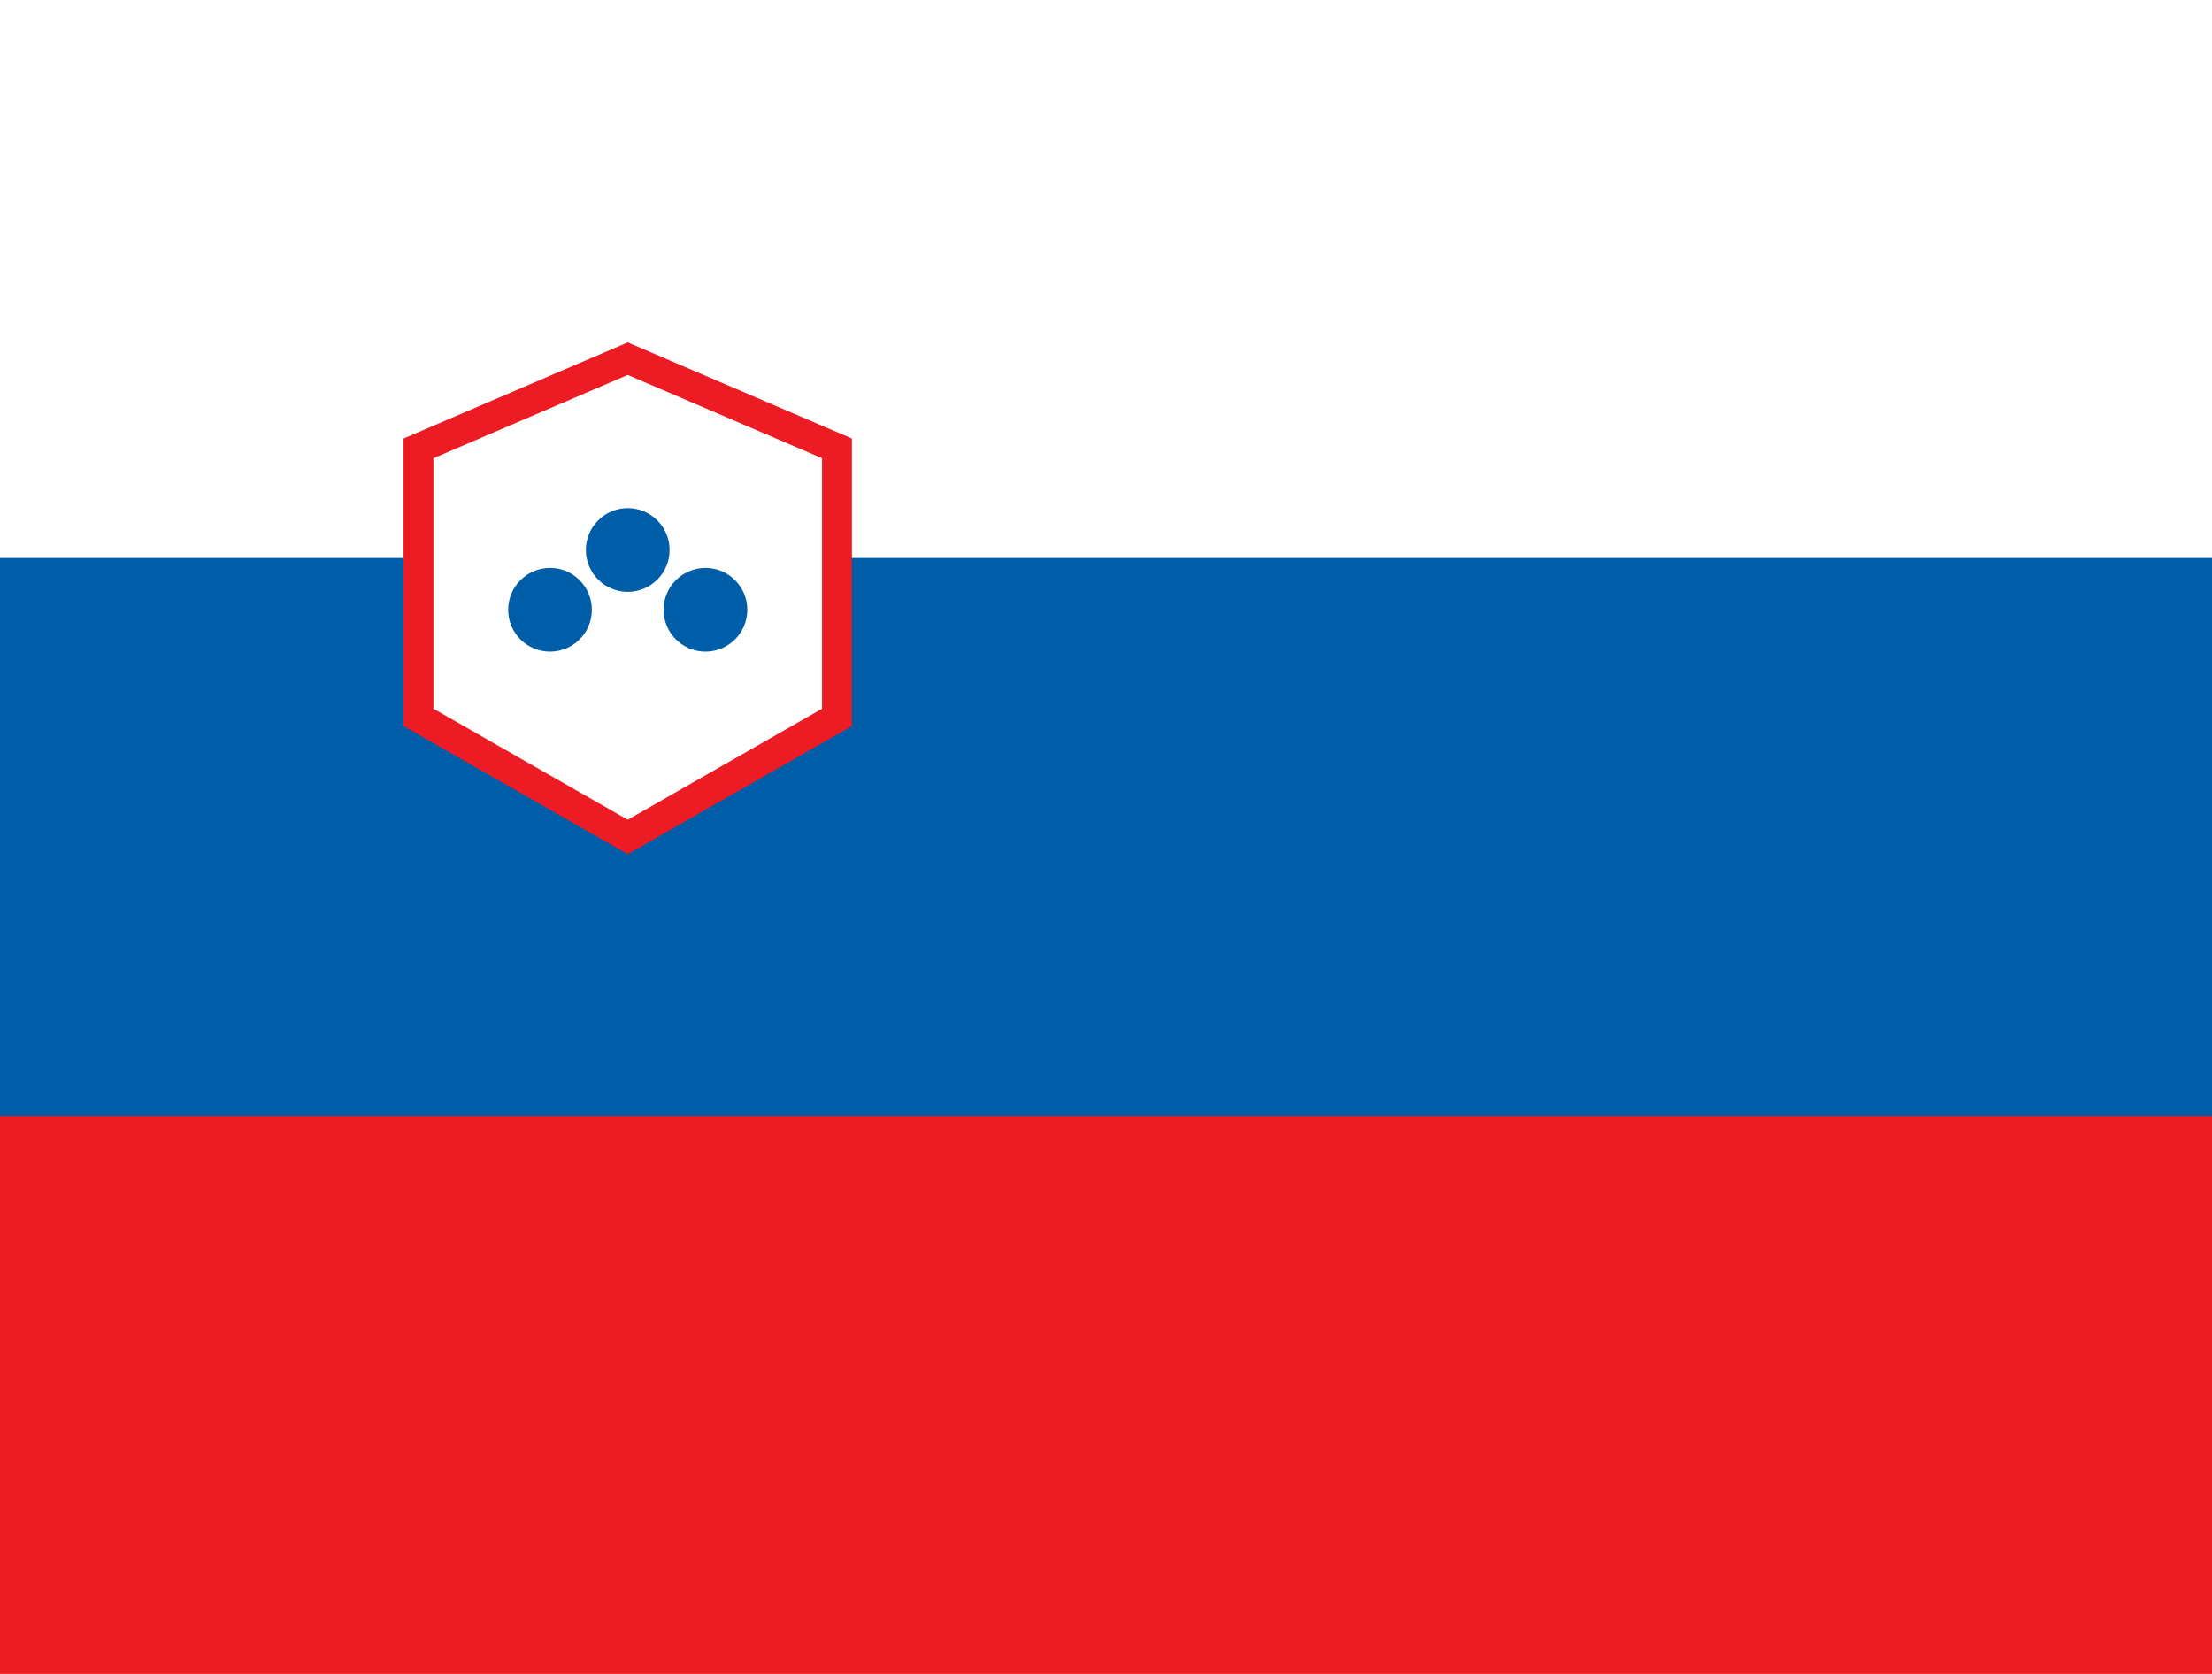
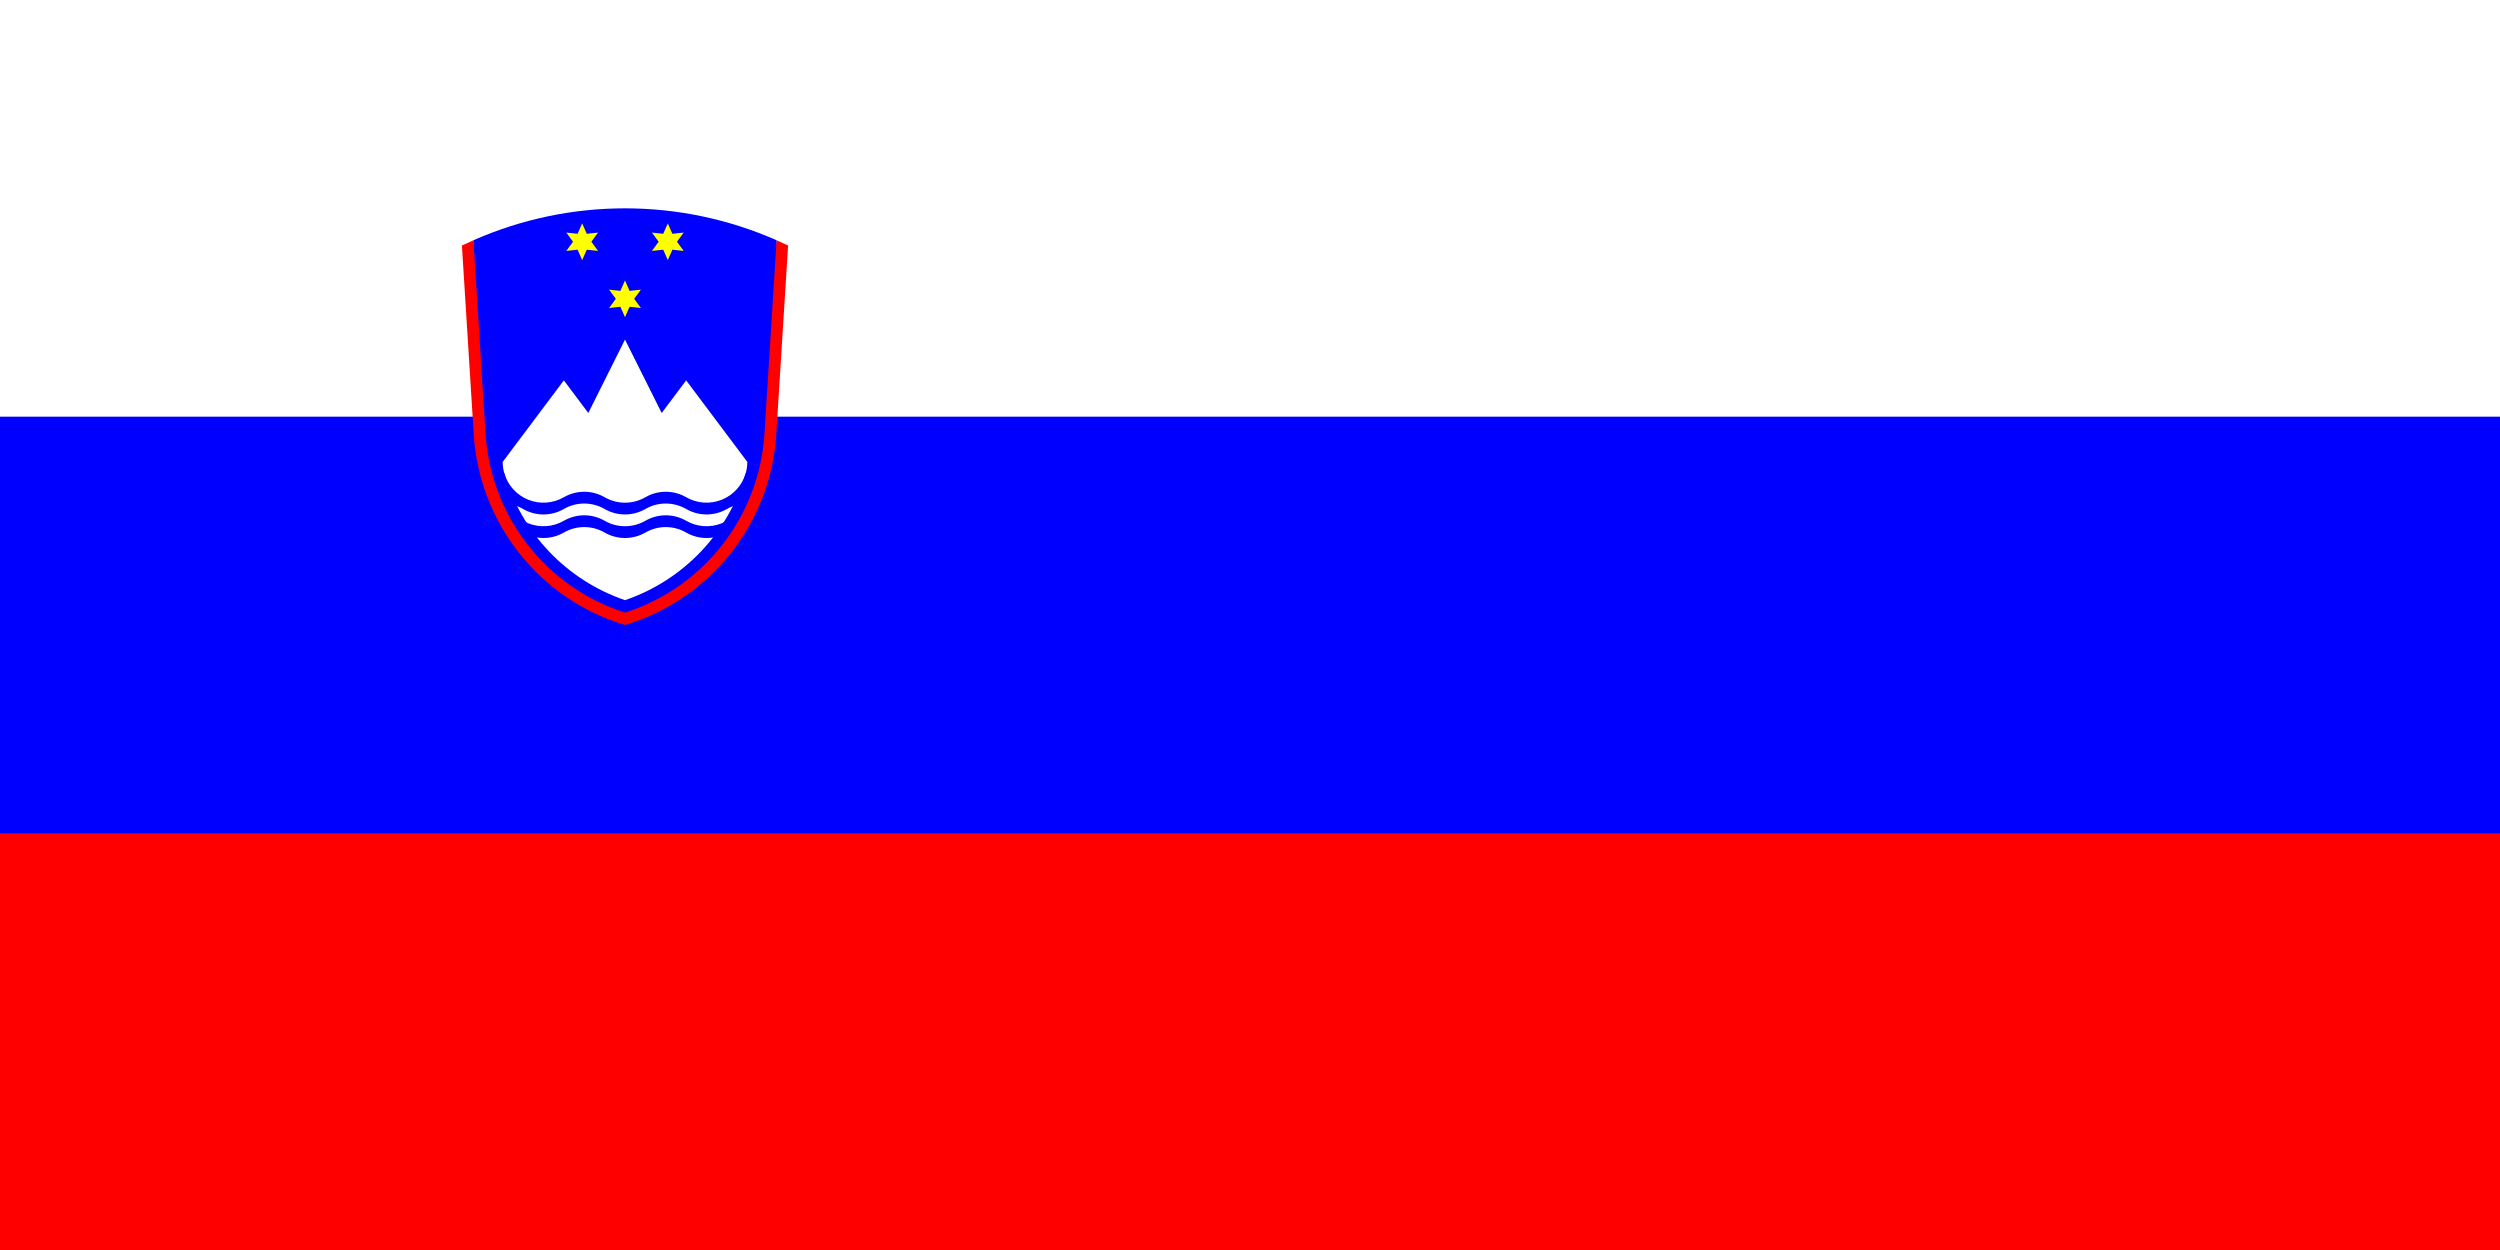
- <svg xmlns="http://www.w3.org/2000/svg" width="37" height="28" viewBox="0 0 37 28">
-   <rect width="37" height="28" fill="#ED1C24" />
-   <rect width="37" height="18.667" fill="#005DA8" />
-   <rect width="37" height="9.333" fill="#FFFFFF" />
-   <path d="M7 7.5 l3.5-1.5 3.5 1.5 v4.5 l-3.5 2-3.5-2 z" fill="#FFFFFF" stroke="#ED1C24" stroke-width="0.5" />
-   <circle cx="10.5" cy="9.2" r="0.7" fill="#005DA8" />
-   <circle cx="9.2" cy="10.2" r="0.7" fill="#005DA8" />
-   <circle cx="11.8" cy="10.2" r="0.7" fill="#005DA8" />
+ <svg xmlns="http://www.w3.org/2000/svg" xmlns:xlink="http://www.w3.org/1999/xlink" width="1200" height="600" viewBox="0 0 240 120" fill="#00f" preserveAspectRatio="xMidYMid slice">
+   <path d="M0 0h240v120H0Z" fill="red" />
+   <path d="M0 0h240v80H0Z" />
+   <path d="M0 0h240v40H0Z" fill="#fff" />
+   <g transform="matrix(.3914069 0 0 .3914069 60 60)">
+     <path d="M-37.175-94.368a92.195 92.195 0 0 1 74.351 0Q43-12 0-1q-43-11-37.175-93.368Z" />
+     <path id="a" d="m0-84.5 1.125 2.551L3.897-82.25 2.25-80l1.647 2.25L1.125-78.051 0-75.5l-1.125-2.551-2.772.301L-2.25-80l-1.647-2.25 2.772.301" fill="#ff0" />
+     <use xlink:href="#a" x="-10.5" y="-14" />
+     <use xlink:href="#a" x="10.5" y="-14" />
+     <path d="m0-70 9 18 6-8 15 20a10 10 0 0 1-.385 2.747A46.401 46.401 0 0 1 0-6.091a46.401 46.401 0 0 1-29.615-31.162A10 10 0 0 1-30-40l15-20 6 8z" fill="#fff" />
+     <path id="b" d="M-29.615-37.253A10 10 0 0 0-15-31.34a10 10 0 0 1 10 0 10 10 0 0 0 10 0 10 10 0 0 1 10 0 10 10 0 0 0 14.615-5.913L30-37.113v7.321a10 10 0 0 0-5 1.34 10 10 0 0 1-10 0 10 10 0 0 0-10 0 10 10 0 0 1-10 0 10 10 0 0 0-10 0 10 10 0 0 1-10 0 10 10 0 0 0-5-1.34v-7.321" />
+     <use xlink:href="#b" y="5.774" />
+     <path d="M-40-93.066a92.195 92.195 0 0 1 2.825-1.302l2.971 47.449A49.301 49.301 0 0 0 0-3.036a49.301 49.301 0 0 0 34.205-43.883l2.971-47.449A92.195 92.195 0 0 1 40-93.066L37.1-46.738A52.202 52.202 0 0 1 0 0a52.202 52.202 0 0 1-37.1-46.738Z" fill="red" />
+   </g>
</svg>
